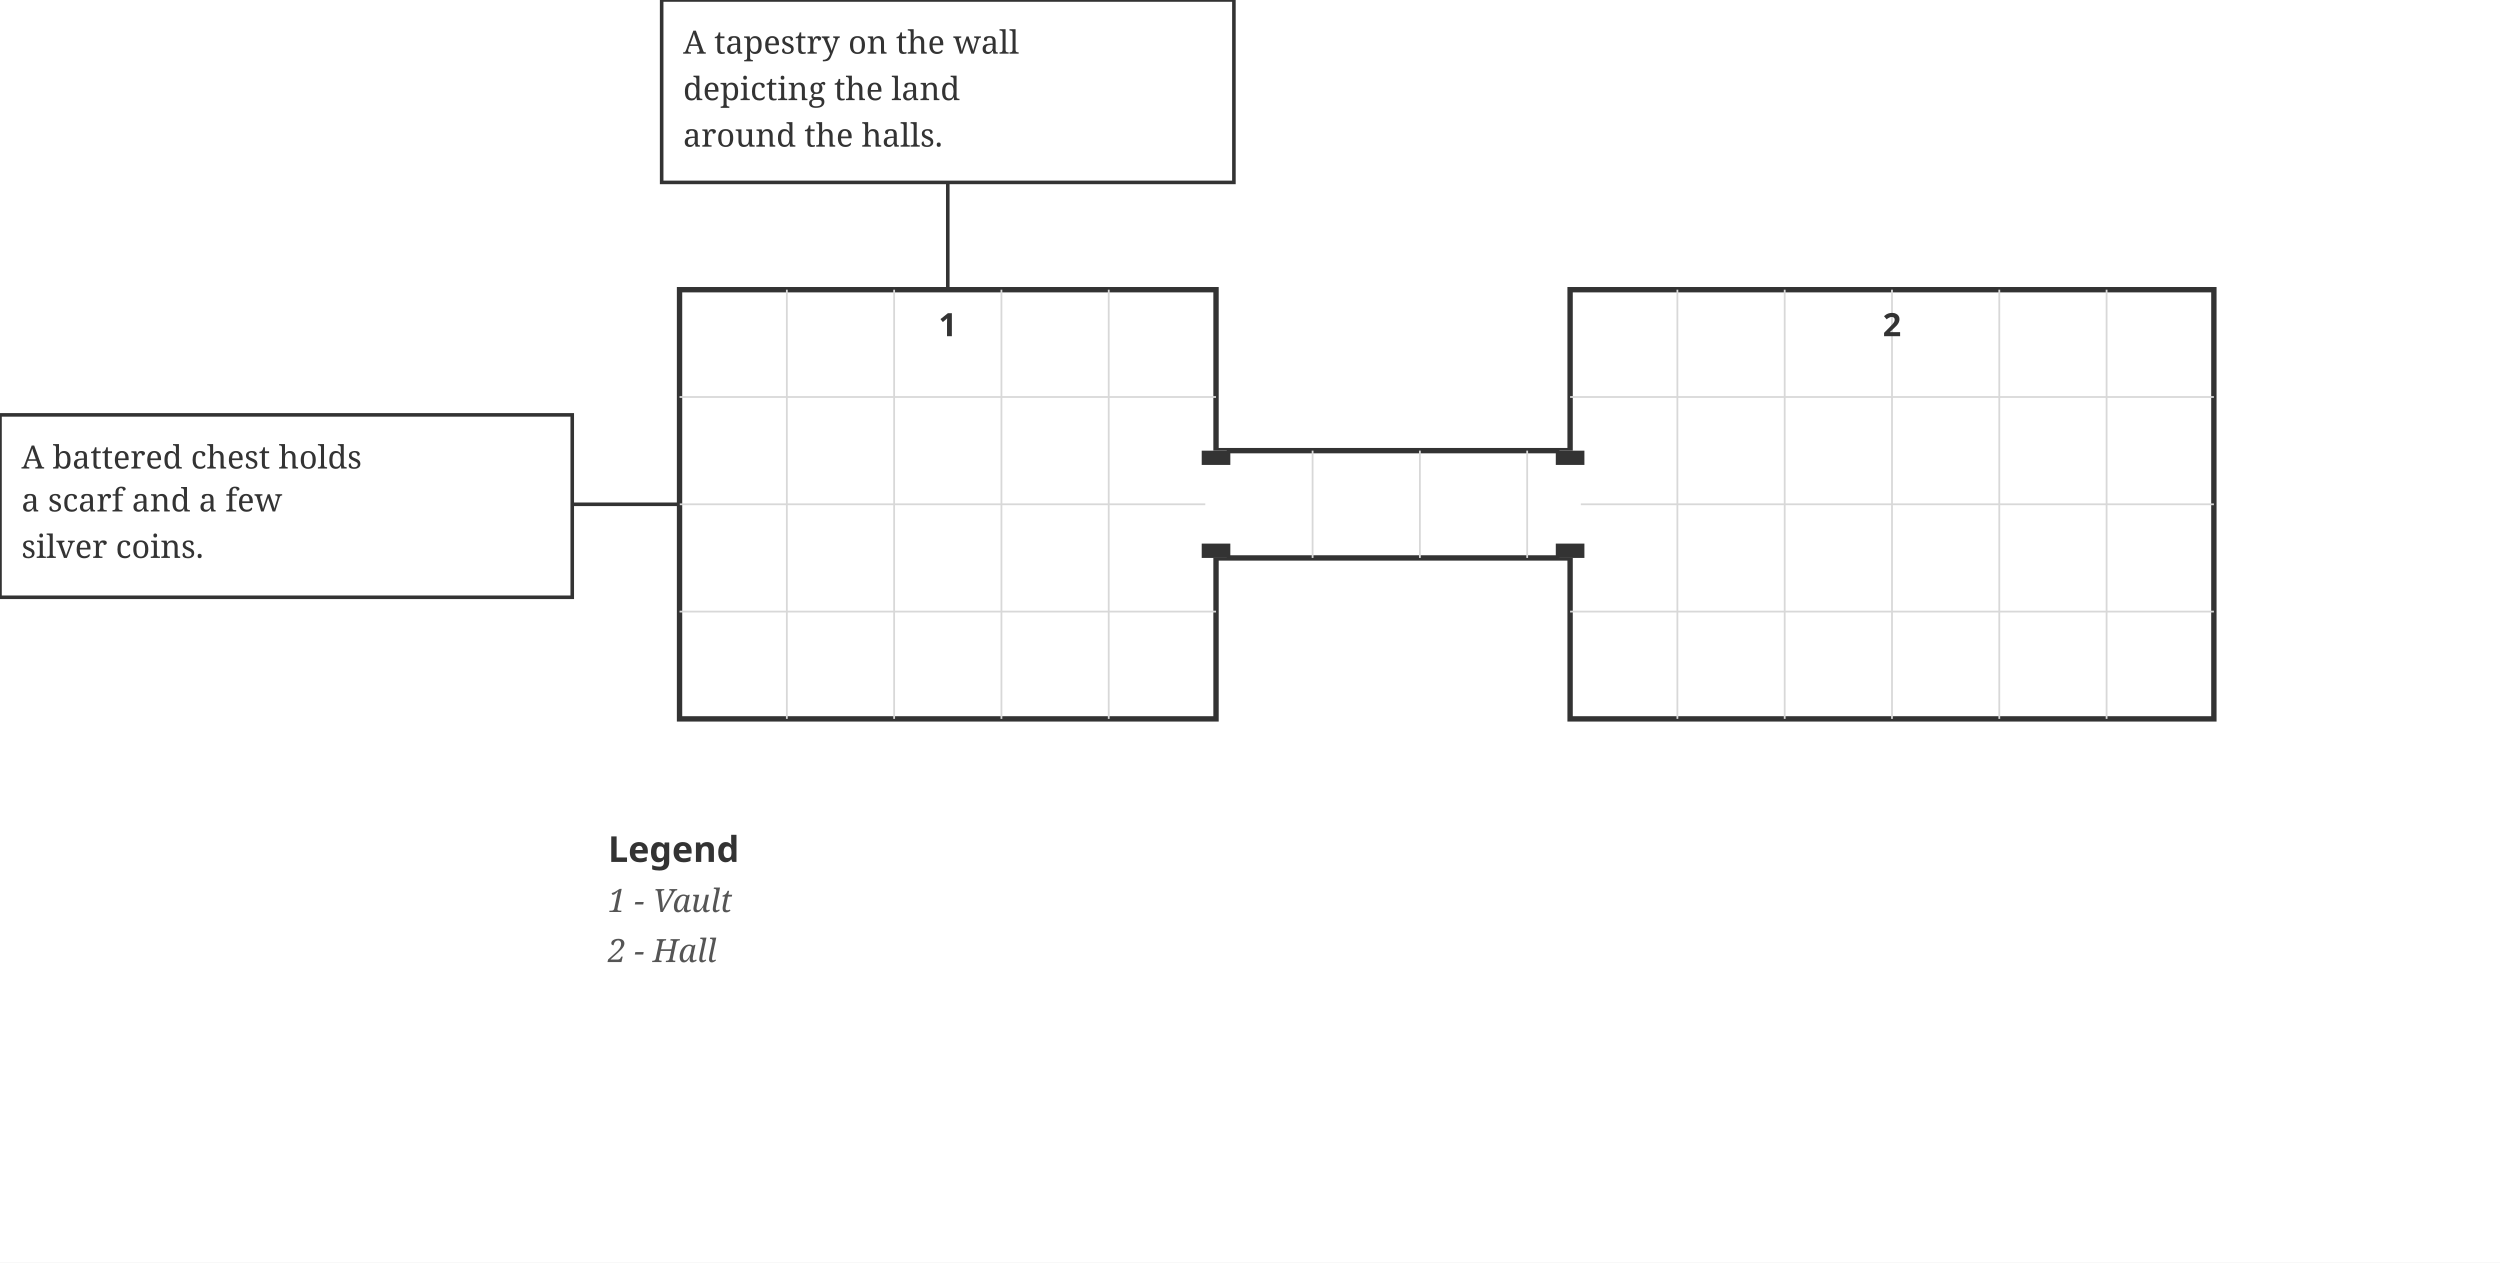
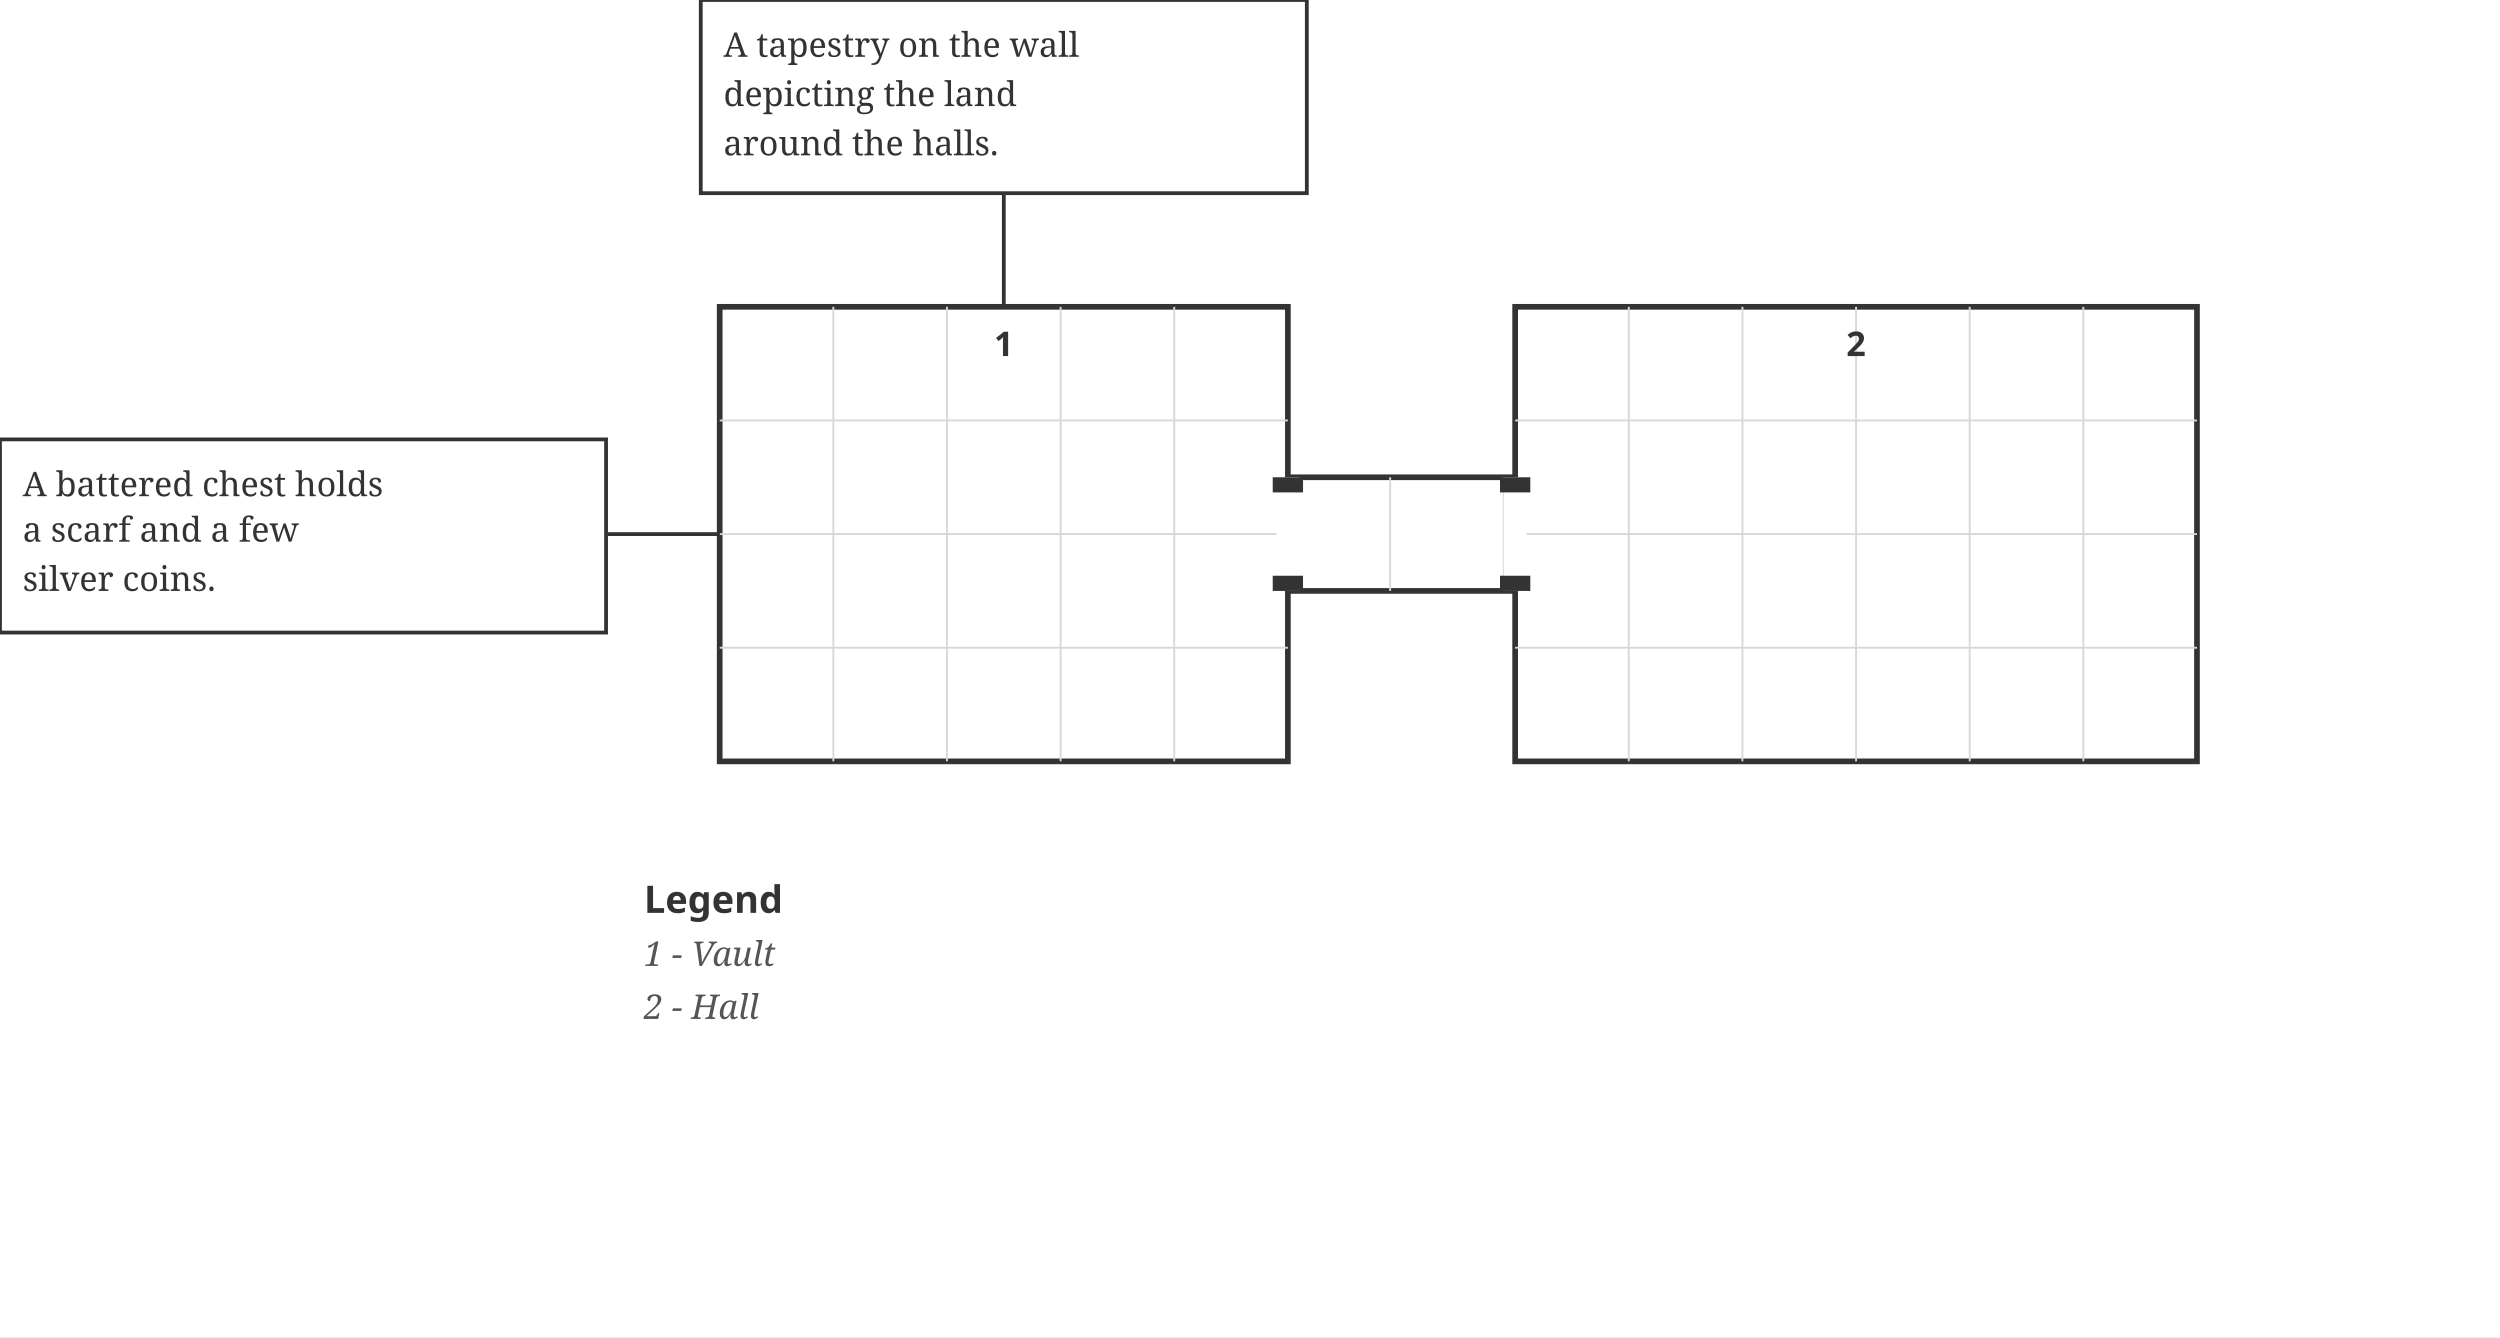
- <svg xmlns="http://www.w3.org/2000/svg" viewBox="-265 -141 699 353" width="699" height="353">
+ <svg xmlns="http://www.w3.org/2000/svg" viewBox="-265 -141 660 353" width="660" height="353">
  <defs>
    <pattern id="hatch" width="6" height="6" patternTransform="rotate(45 0 0)" patternUnits="userSpaceOnUse">
      <line x1="0" y1="0" x2="0" y2="6" stroke="#888" stroke-width="1.2" />
    </pattern>
    <symbol id="door-open" viewBox="0 0 30 30">
      <rect x="0" y="12" width="30" height="6" fill="white" />
      <rect x="0" y="11" width="4" height="8" fill="#333" />
      <rect x="26" y="11" width="4" height="8" fill="#333" />
    </symbol>
    <symbol id="door-closed" viewBox="0 0 30 30">
      <rect x="0" y="12" width="30" height="6" fill="white" />
      <rect x="2" y="13" width="26" height="4" fill="#333" />
    </symbol>
    <symbol id="door-locked" viewBox="0 0 30 30">
      <rect x="0" y="12" width="30" height="6" fill="white" />
      <rect x="2" y="11" width="26" height="8" fill="#333" />
      <rect x="4" y="13" width="22" height="4" fill="white" />
    </symbol>
    <symbol id="door-secret" viewBox="0 0 30 30">
      <line x1="0" y1="15" x2="30" y2="15" stroke="#888" stroke-width="1.2" stroke-dasharray="6,6" />
    </symbol>
    <symbol id="feat-ladder" viewBox="0 0 30 30">
      <line x1="8" y1="3" x2="8" y2="27" stroke="#333" stroke-width="1.5" />
      <line x1="22" y1="3" x2="22" y2="27" stroke="#333" stroke-width="1.5" />
      <line x1="8" y1="7" x2="22" y2="7" stroke="#333" stroke-width="1" />
      <line x1="8" y1="13" x2="22" y2="13" stroke="#333" stroke-width="1" />
      <line x1="8" y1="19" x2="22" y2="19" stroke="#333" stroke-width="1" />
      <line x1="8" y1="25" x2="22" y2="25" stroke="#333" stroke-width="1" />
    </symbol>
    <symbol id="feat-window" viewBox="0 0 30 6">
      <rect x="0" y="0" width="30" height="6" fill="white" />
      <rect x="0" y="1" width="8" height="4" fill="#cce" stroke="#99c" stroke-width="0.5" />
      <rect x="11" y="1" width="8" height="4" fill="#cce" stroke="#99c" stroke-width="0.5" />
      <rect x="22" y="1" width="8" height="4" fill="#cce" stroke="#99c" stroke-width="0.5" />
    </symbol>
  </defs>
-   <rect x="-265" y="-141" width="699" height="353" fill="white" />
-   <rect x="72" y="-15" width="105" height="30" fill="white" />
-   <line x1="72" y1="-15" x2="177" y2="-15" stroke="#333" stroke-width="1.5" />
-   <line x1="72" y1="15" x2="177" y2="15" stroke="#333" stroke-width="1.5" />
+   <rect x="-265" y="-141" width="660" height="353" fill="white" />
+   <rect x="72" y="-15" width="66" height="30" fill="white" />
+   <line x1="72" y1="-15" x2="138" y2="-15" stroke="#333" stroke-width="1.5" />
+   <line x1="72" y1="15" x2="138" y2="15" stroke="#333" stroke-width="1.5" />
  <line x1="102" y1="-15" x2="102" y2="15" stroke="#d8d8d8" stroke-width="0.5" />
  <line x1="132" y1="-15" x2="132" y2="15" stroke="#d8d8d8" stroke-width="0.5" />
-   <line x1="162" y1="-15" x2="162" y2="15" stroke="#d8d8d8" stroke-width="0.5" />
  <rect x="-75" y="-60" width="150" height="120" fill="white" />
-   <rect x="174" y="-60" width="180" height="120" fill="white" />
+   <rect x="135" y="-60" width="180" height="120" fill="white" />
  <rect x="-75" y="-60" width="150" height="120" fill="none" stroke="#333" stroke-width="1.5" />
-   <rect x="174" y="-60" width="180" height="120" fill="none" stroke="#333" stroke-width="1.5" />
+   <rect x="135" y="-60" width="180" height="120" fill="none" stroke="#333" stroke-width="1.5" />
  <line x1="-45" y1="-60" x2="-45" y2="60" stroke="#d8d8d8" stroke-width="0.5" />
  <line x1="-15" y1="-60" x2="-15" y2="60" stroke="#d8d8d8" stroke-width="0.5" />
  <line x1="15" y1="-60" x2="15" y2="60" stroke="#d8d8d8" stroke-width="0.5" />
  <line x1="45" y1="-60" x2="45" y2="60" stroke="#d8d8d8" stroke-width="0.5" />
  <line x1="-75" y1="-30" x2="75" y2="-30" stroke="#d8d8d8" stroke-width="0.5" />
  <line x1="-75" y1="0" x2="75" y2="0" stroke="#d8d8d8" stroke-width="0.5" />
  <line x1="-75" y1="30" x2="75" y2="30" stroke="#d8d8d8" stroke-width="0.5" />
-   <line x1="204" y1="-60" x2="204" y2="60" stroke="#d8d8d8" stroke-width="0.5" />
-   <line x1="234" y1="-60" x2="234" y2="60" stroke="#d8d8d8" stroke-width="0.5" />
-   <line x1="264" y1="-60" x2="264" y2="60" stroke="#d8d8d8" stroke-width="0.5" />
-   <line x1="294" y1="-60" x2="294" y2="60" stroke="#d8d8d8" stroke-width="0.5" />
-   <line x1="324" y1="-60" x2="324" y2="60" stroke="#d8d8d8" stroke-width="0.5" />
-   <line x1="174" y1="-30" x2="354" y2="-30" stroke="#d8d8d8" stroke-width="0.5" />
-   <line x1="174" y1="0" x2="354" y2="0" stroke="#d8d8d8" stroke-width="0.5" />
-   <line x1="174" y1="30" x2="354" y2="30" stroke="#d8d8d8" stroke-width="0.5" />
+   <line x1="165" y1="-60" x2="165" y2="60" stroke="#d8d8d8" stroke-width="0.5" />
+   <line x1="195" y1="-60" x2="195" y2="60" stroke="#d8d8d8" stroke-width="0.5" />
+   <line x1="225" y1="-60" x2="225" y2="60" stroke="#d8d8d8" stroke-width="0.5" />
+   <line x1="255" y1="-60" x2="255" y2="60" stroke="#d8d8d8" stroke-width="0.5" />
+   <line x1="285" y1="-60" x2="285" y2="60" stroke="#d8d8d8" stroke-width="0.5" />
+   <line x1="135" y1="-30" x2="315" y2="-30" stroke="#d8d8d8" stroke-width="0.5" />
+   <line x1="135" y1="0" x2="315" y2="0" stroke="#d8d8d8" stroke-width="0.5" />
+   <line x1="135" y1="30" x2="315" y2="30" stroke="#d8d8d8" stroke-width="0.5" />
  <use href="#door-open" x="60" y="-15" width="30" height="30" preserveAspectRatio="none" transform="rotate(90,75,0)" />
-   <use href="#door-open" x="159" y="-15" width="30" height="30" preserveAspectRatio="none" transform="rotate(90,174,0)" />
+   <use href="#door-open" x="120" y="-15" width="30" height="30" preserveAspectRatio="none" transform="rotate(90,135,0)" />
  <text x="0" y="-47" text-anchor="middle" dominant-baseline="auto" fill="#333" font-size="9" font-family="sans-serif" font-weight="bold">1</text>
-   <text x="264" y="-47" text-anchor="middle" dominant-baseline="auto" fill="#333" font-size="9" font-family="sans-serif" font-weight="bold">2</text>
+   <text x="225" y="-47" text-anchor="middle" dominant-baseline="auto" fill="#333" font-size="9" font-family="sans-serif" font-weight="bold">2</text>
  <text x="-95" y="100" fill="#333" font-size="10" font-family="sans-serif" font-weight="bold">Legend</text>
  <text x="-95" y="114" fill="#555" font-size="9" font-family="serif" font-style="italic">1 - Vault</text>
  <text x="-95" y="128" fill="#555" font-size="9" font-family="serif" font-style="italic">2 - Hall</text>
  <line x1="0" y1="-90" x2="0" y2="-60" stroke="#333" stroke-width="1" />
  <rect x="-80" y="-141" width="160" height="51" fill="white" stroke="#333" stroke-width="1" />
  <text x="-74" y="-126" fill="#333" font-size="9" font-family="serif">A tapestry on the wall</text>
  <text x="-74" y="-113" fill="#333" font-size="9" font-family="serif">depicting the land</text>
  <text x="-74" y="-100" fill="#333" font-size="9" font-family="serif">around the halls.</text>
  <line x1="-105" y1="0" x2="-75" y2="0" stroke="#333" stroke-width="1" />
  <rect x="-265" y="-25" width="160" height="51" fill="white" stroke="#333" stroke-width="1" />
  <text x="-259" y="-10" fill="#333" font-size="9" font-family="serif">A battered chest holds</text>
  <text x="-259" y="2" fill="#333" font-size="9" font-family="serif">a scarf and a few</text>
  <text x="-259" y="15" fill="#333" font-size="9" font-family="serif">silver coins.</text>
</svg>
